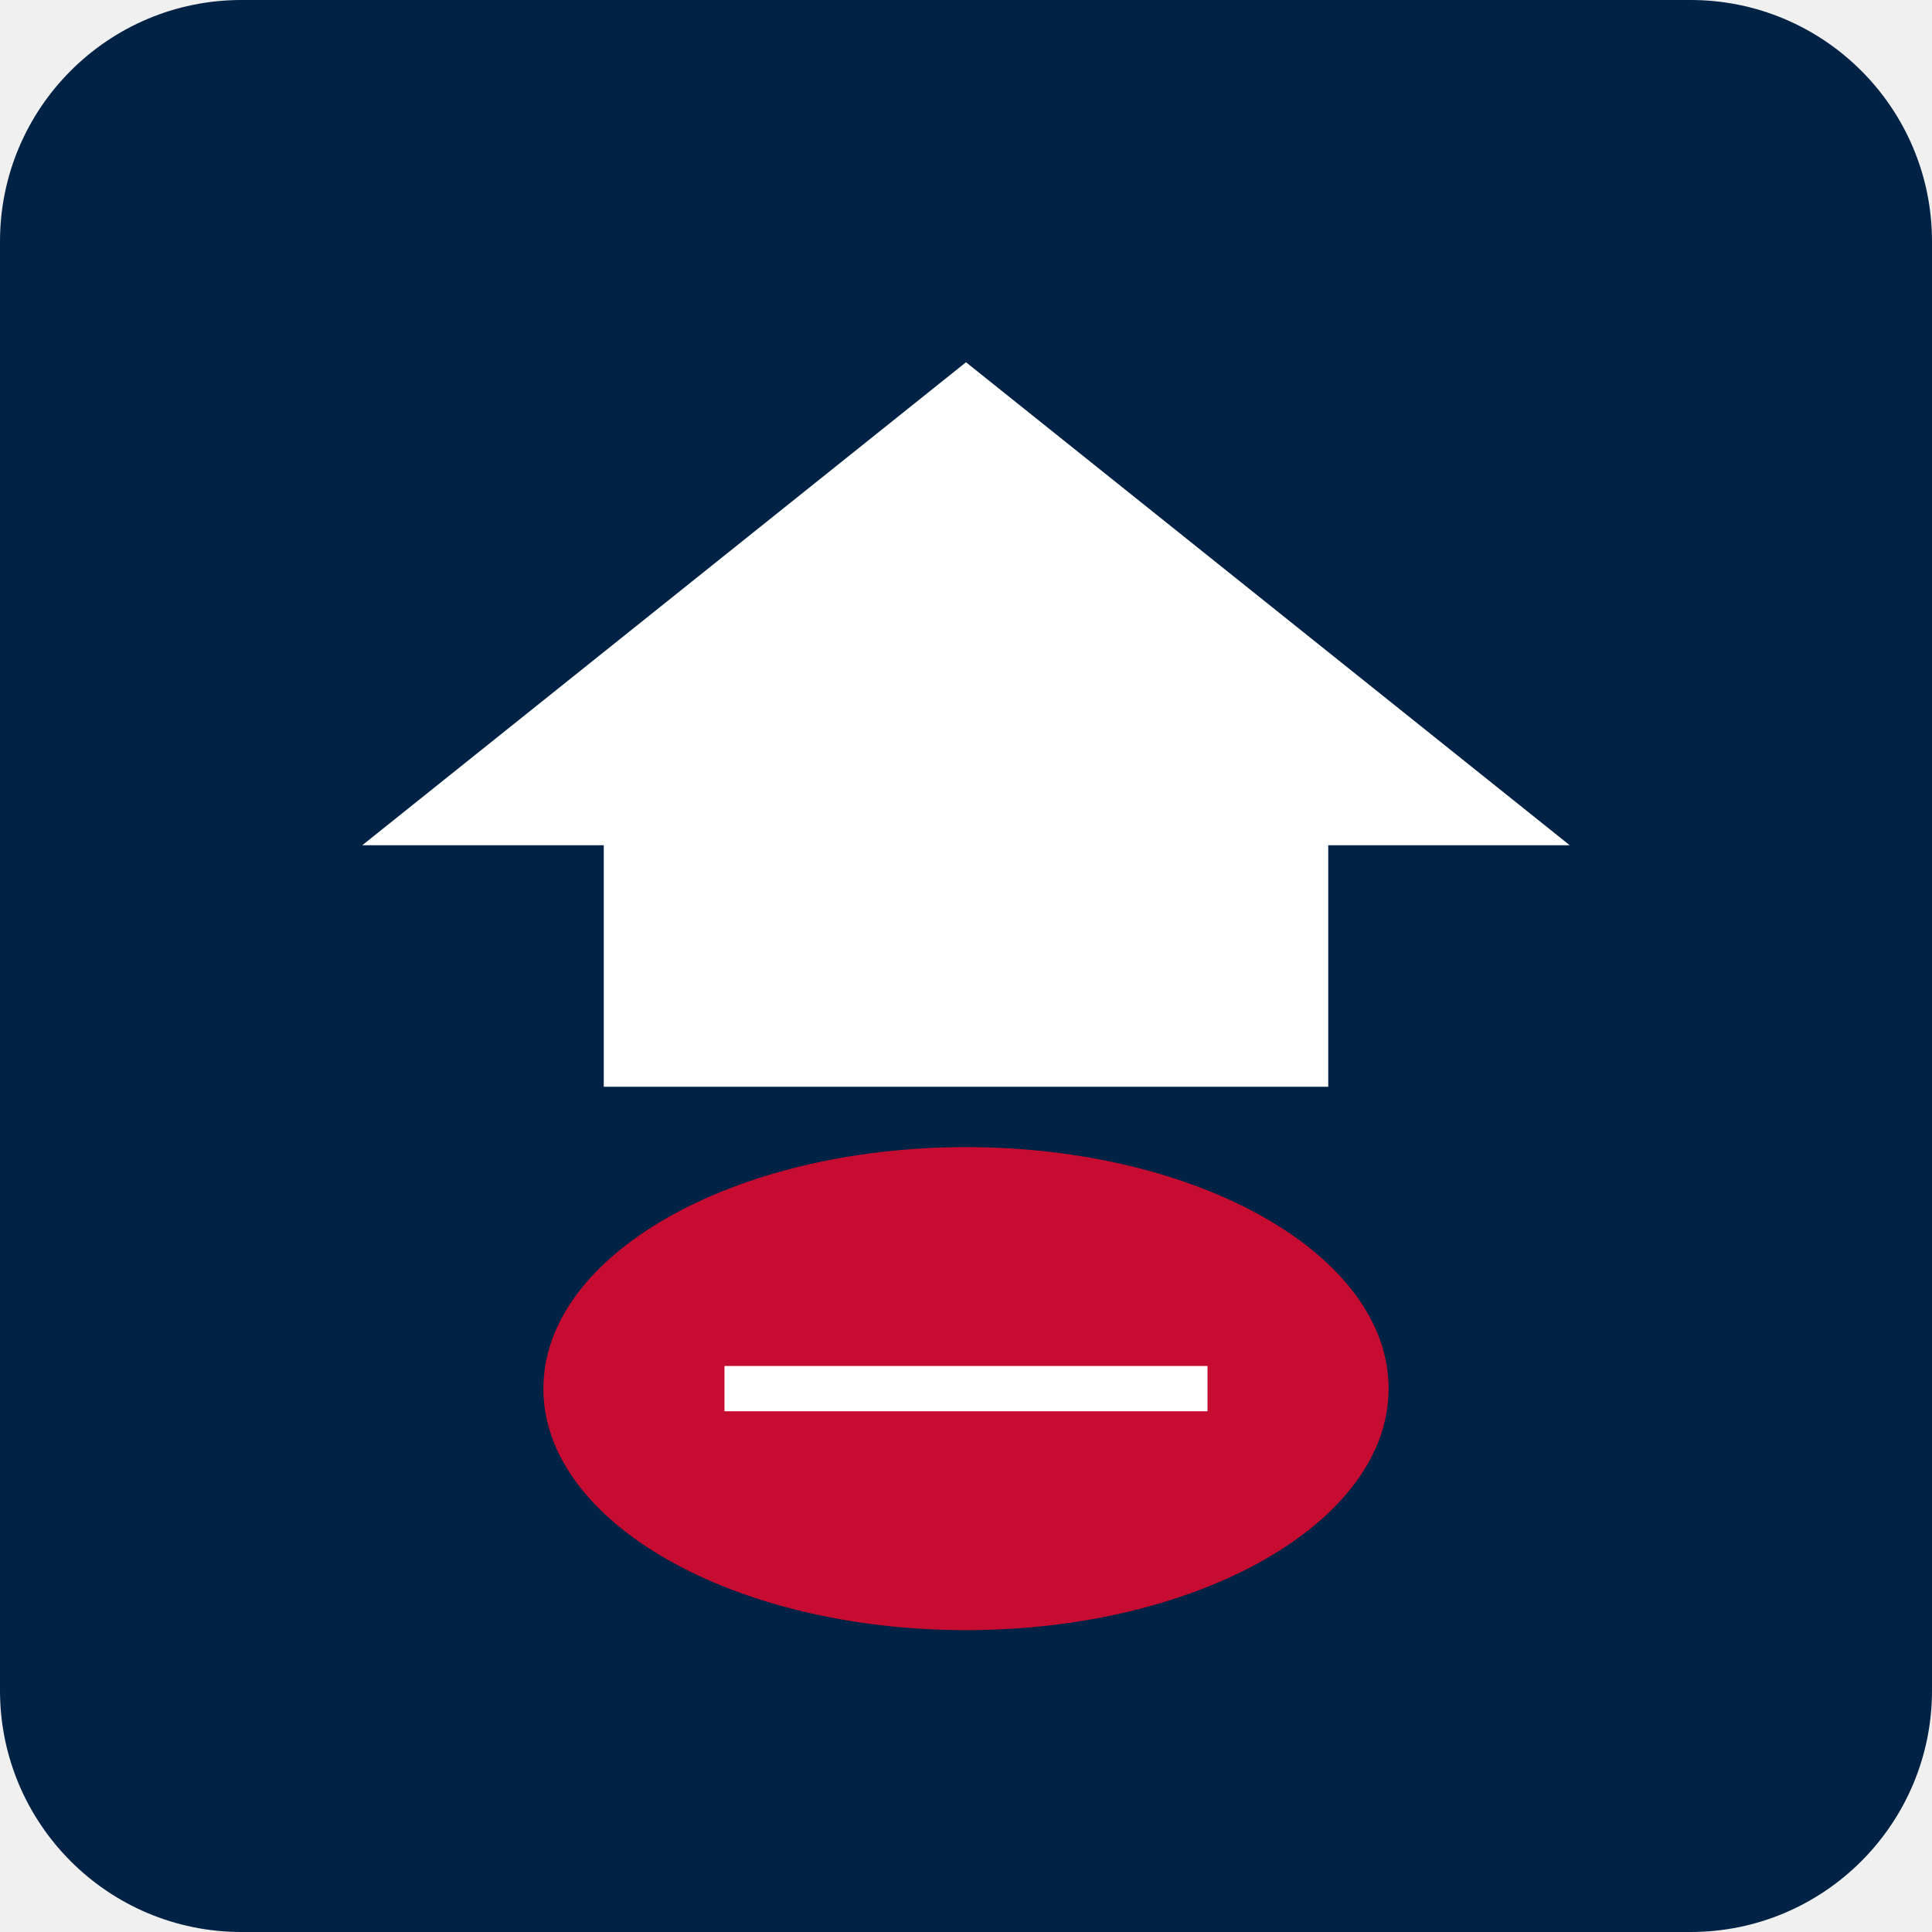
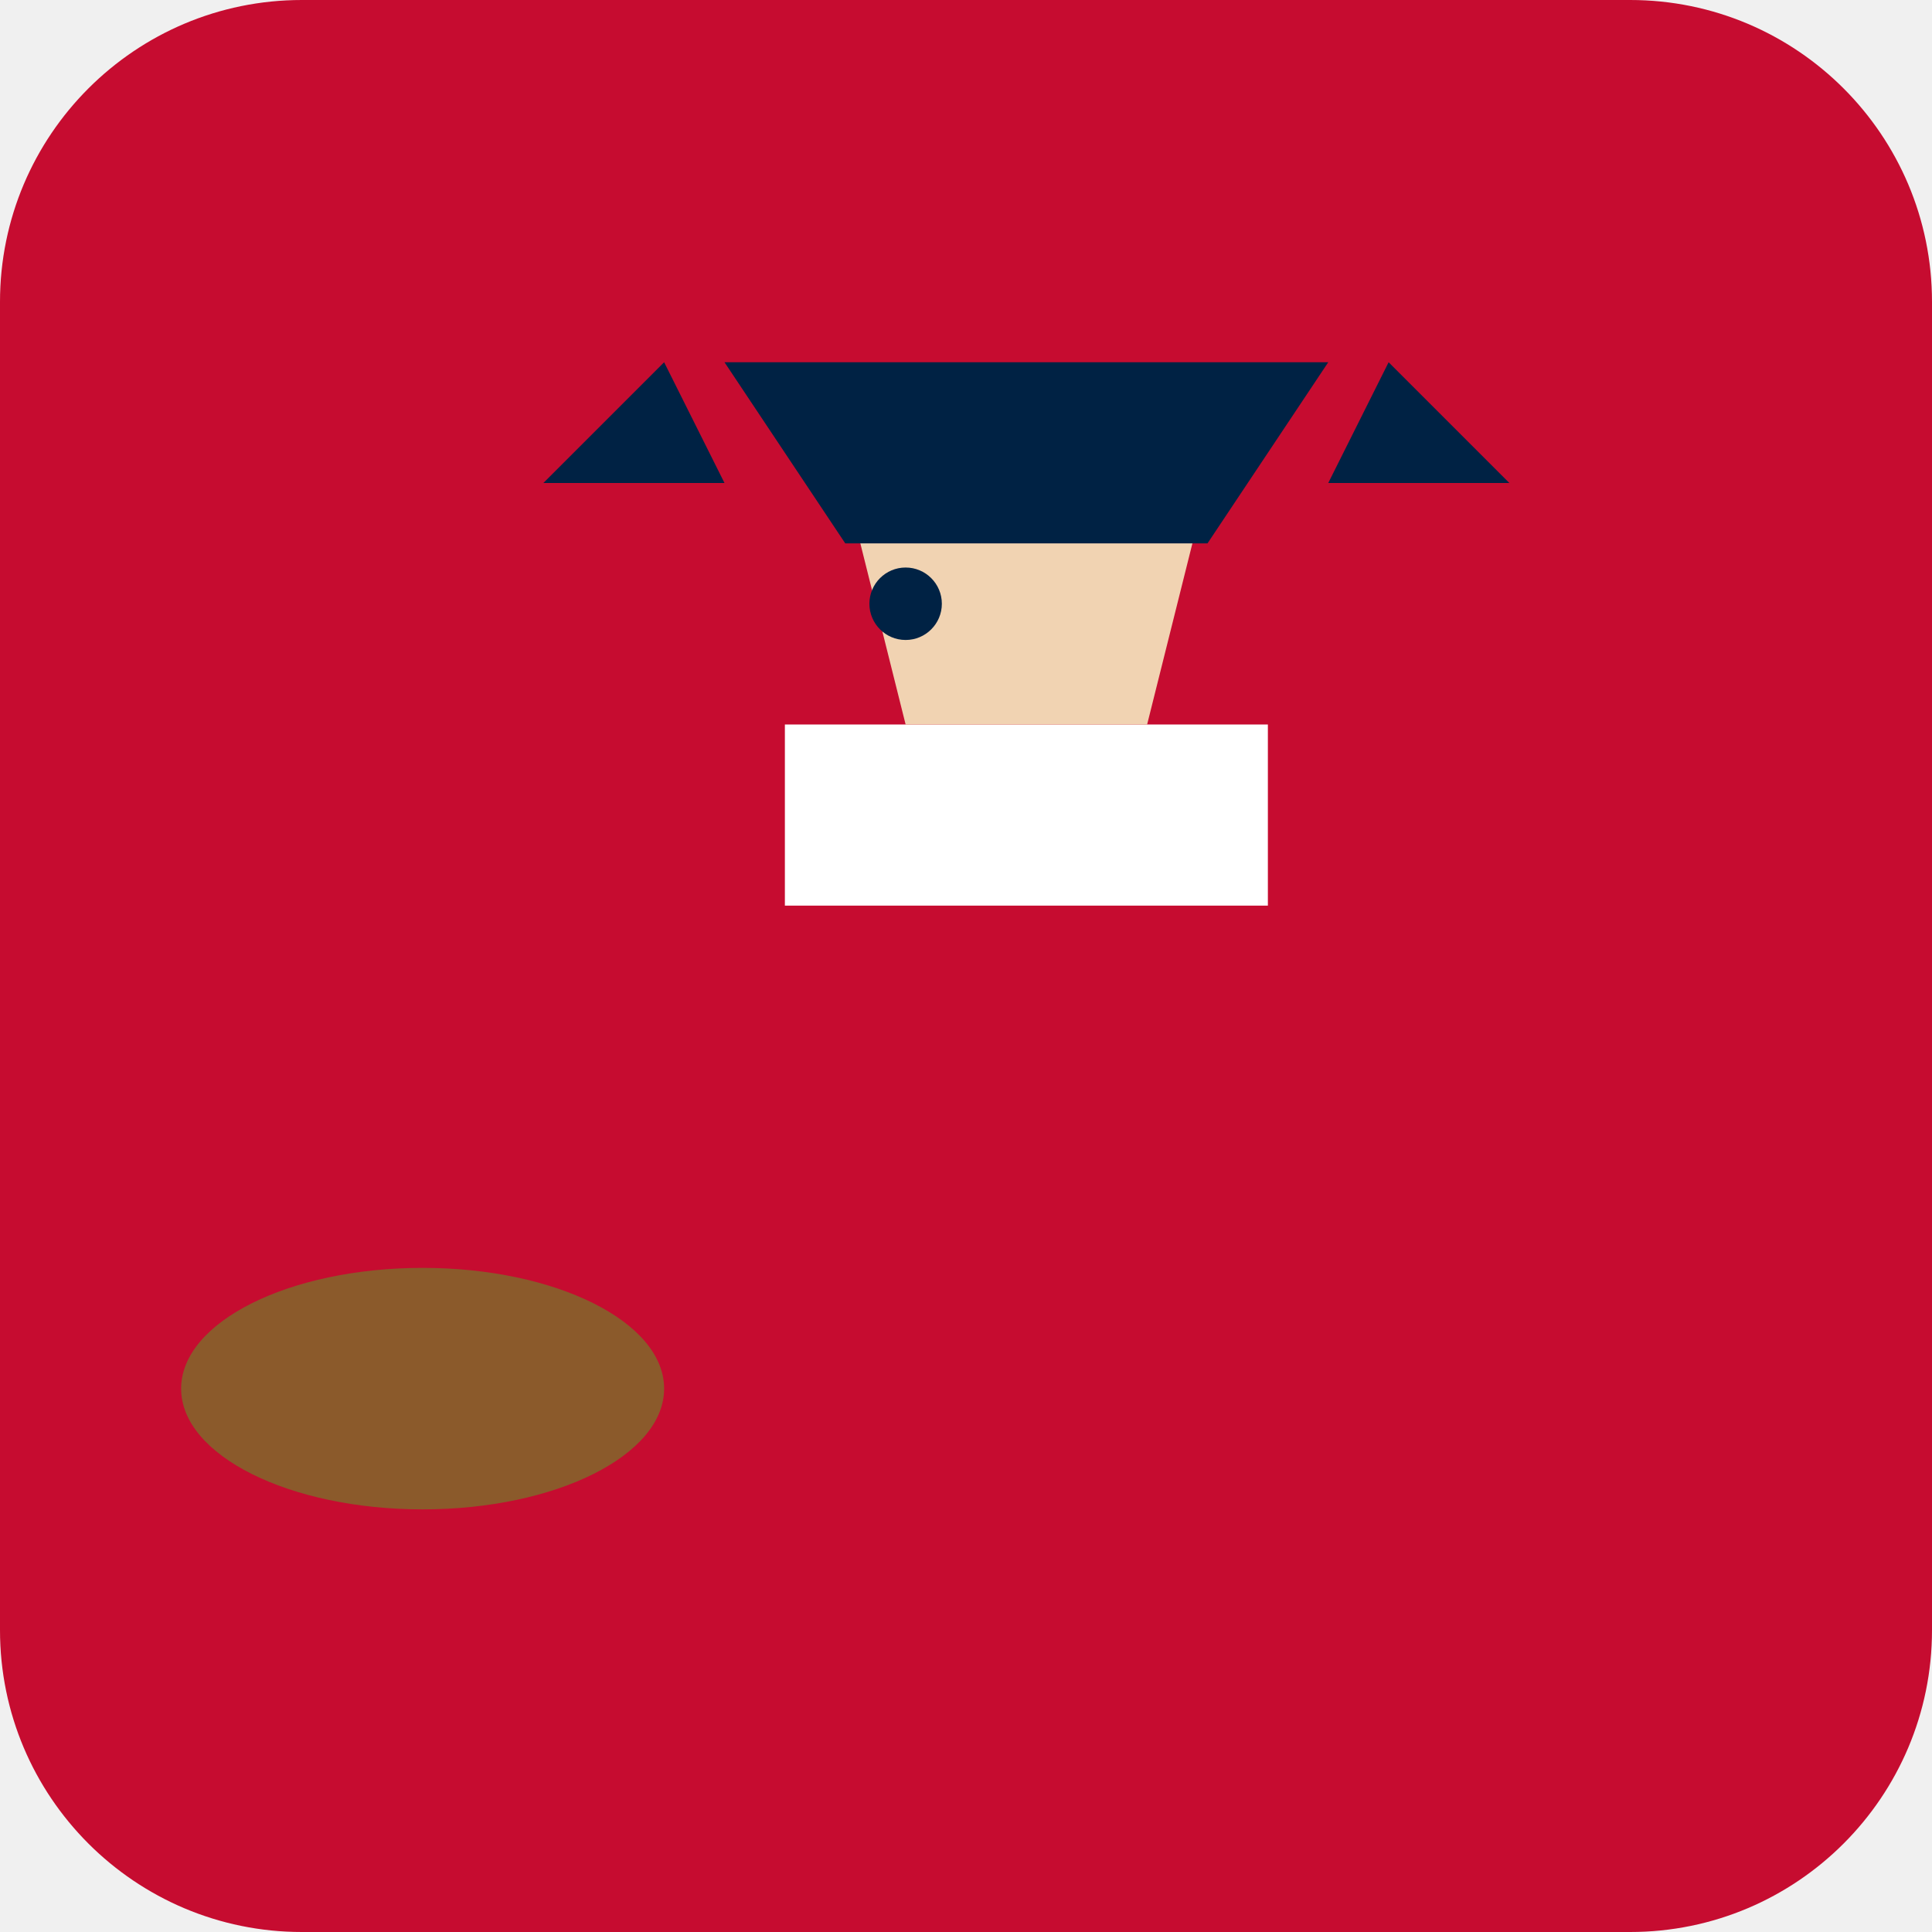
- <svg xmlns="http://www.w3.org/2000/svg" viewBox="0 0 64 64" role="img">
-   <rect width="64" height="64" rx="8" fill="#002244" />
-   <path d="M12 28 L32 12 L52 28 L44 28 L44 36 L20 36 L20 28 Z" fill="#ffffff" />
-   <ellipse cx="32" cy="46" rx="14" ry="8" fill="#c60c30" />
-   <path d="M24 46 H40" stroke="#ffffff" stroke-width="1.5" />
+ <svg xmlns="http://www.w3.org/2000/svg" viewBox="0 0 64 64" role="img" aria-label="Boston / New England Patriots">
+   <rect width="64" height="64" rx="10" fill="#c60c30" />
+   <path fill="#c60c30" d="M22 34 L28 22 L40 22 L46 34 L42 50 L26 50 Z" />
+   <path fill="#ffffff" d="M26 24 H42 V30 H26 Z" />
+   <path fill="#f1d3b2" d="M28 16 H40 L38 24 H30 Z" />
+   <path fill="#002244" d="M24 12 H44 L40 18 H28 Z" />
+   <path fill="#002244" d="M22 12 L18 16 L24 16 Z" />
+   <path fill="#002244" d="M46 12 L50 16 L44 16 Z" />
+   <circle cx="30" cy="20" r="1.2" fill="#002244" />
+   <path fill="#c60c30" d="M18 36 L12 32 L20 40 L16 48 L24 44 Z" />
+   <ellipse cx="14" cy="46" rx="8" ry="4" fill="#8b5a2b" />
</svg>
